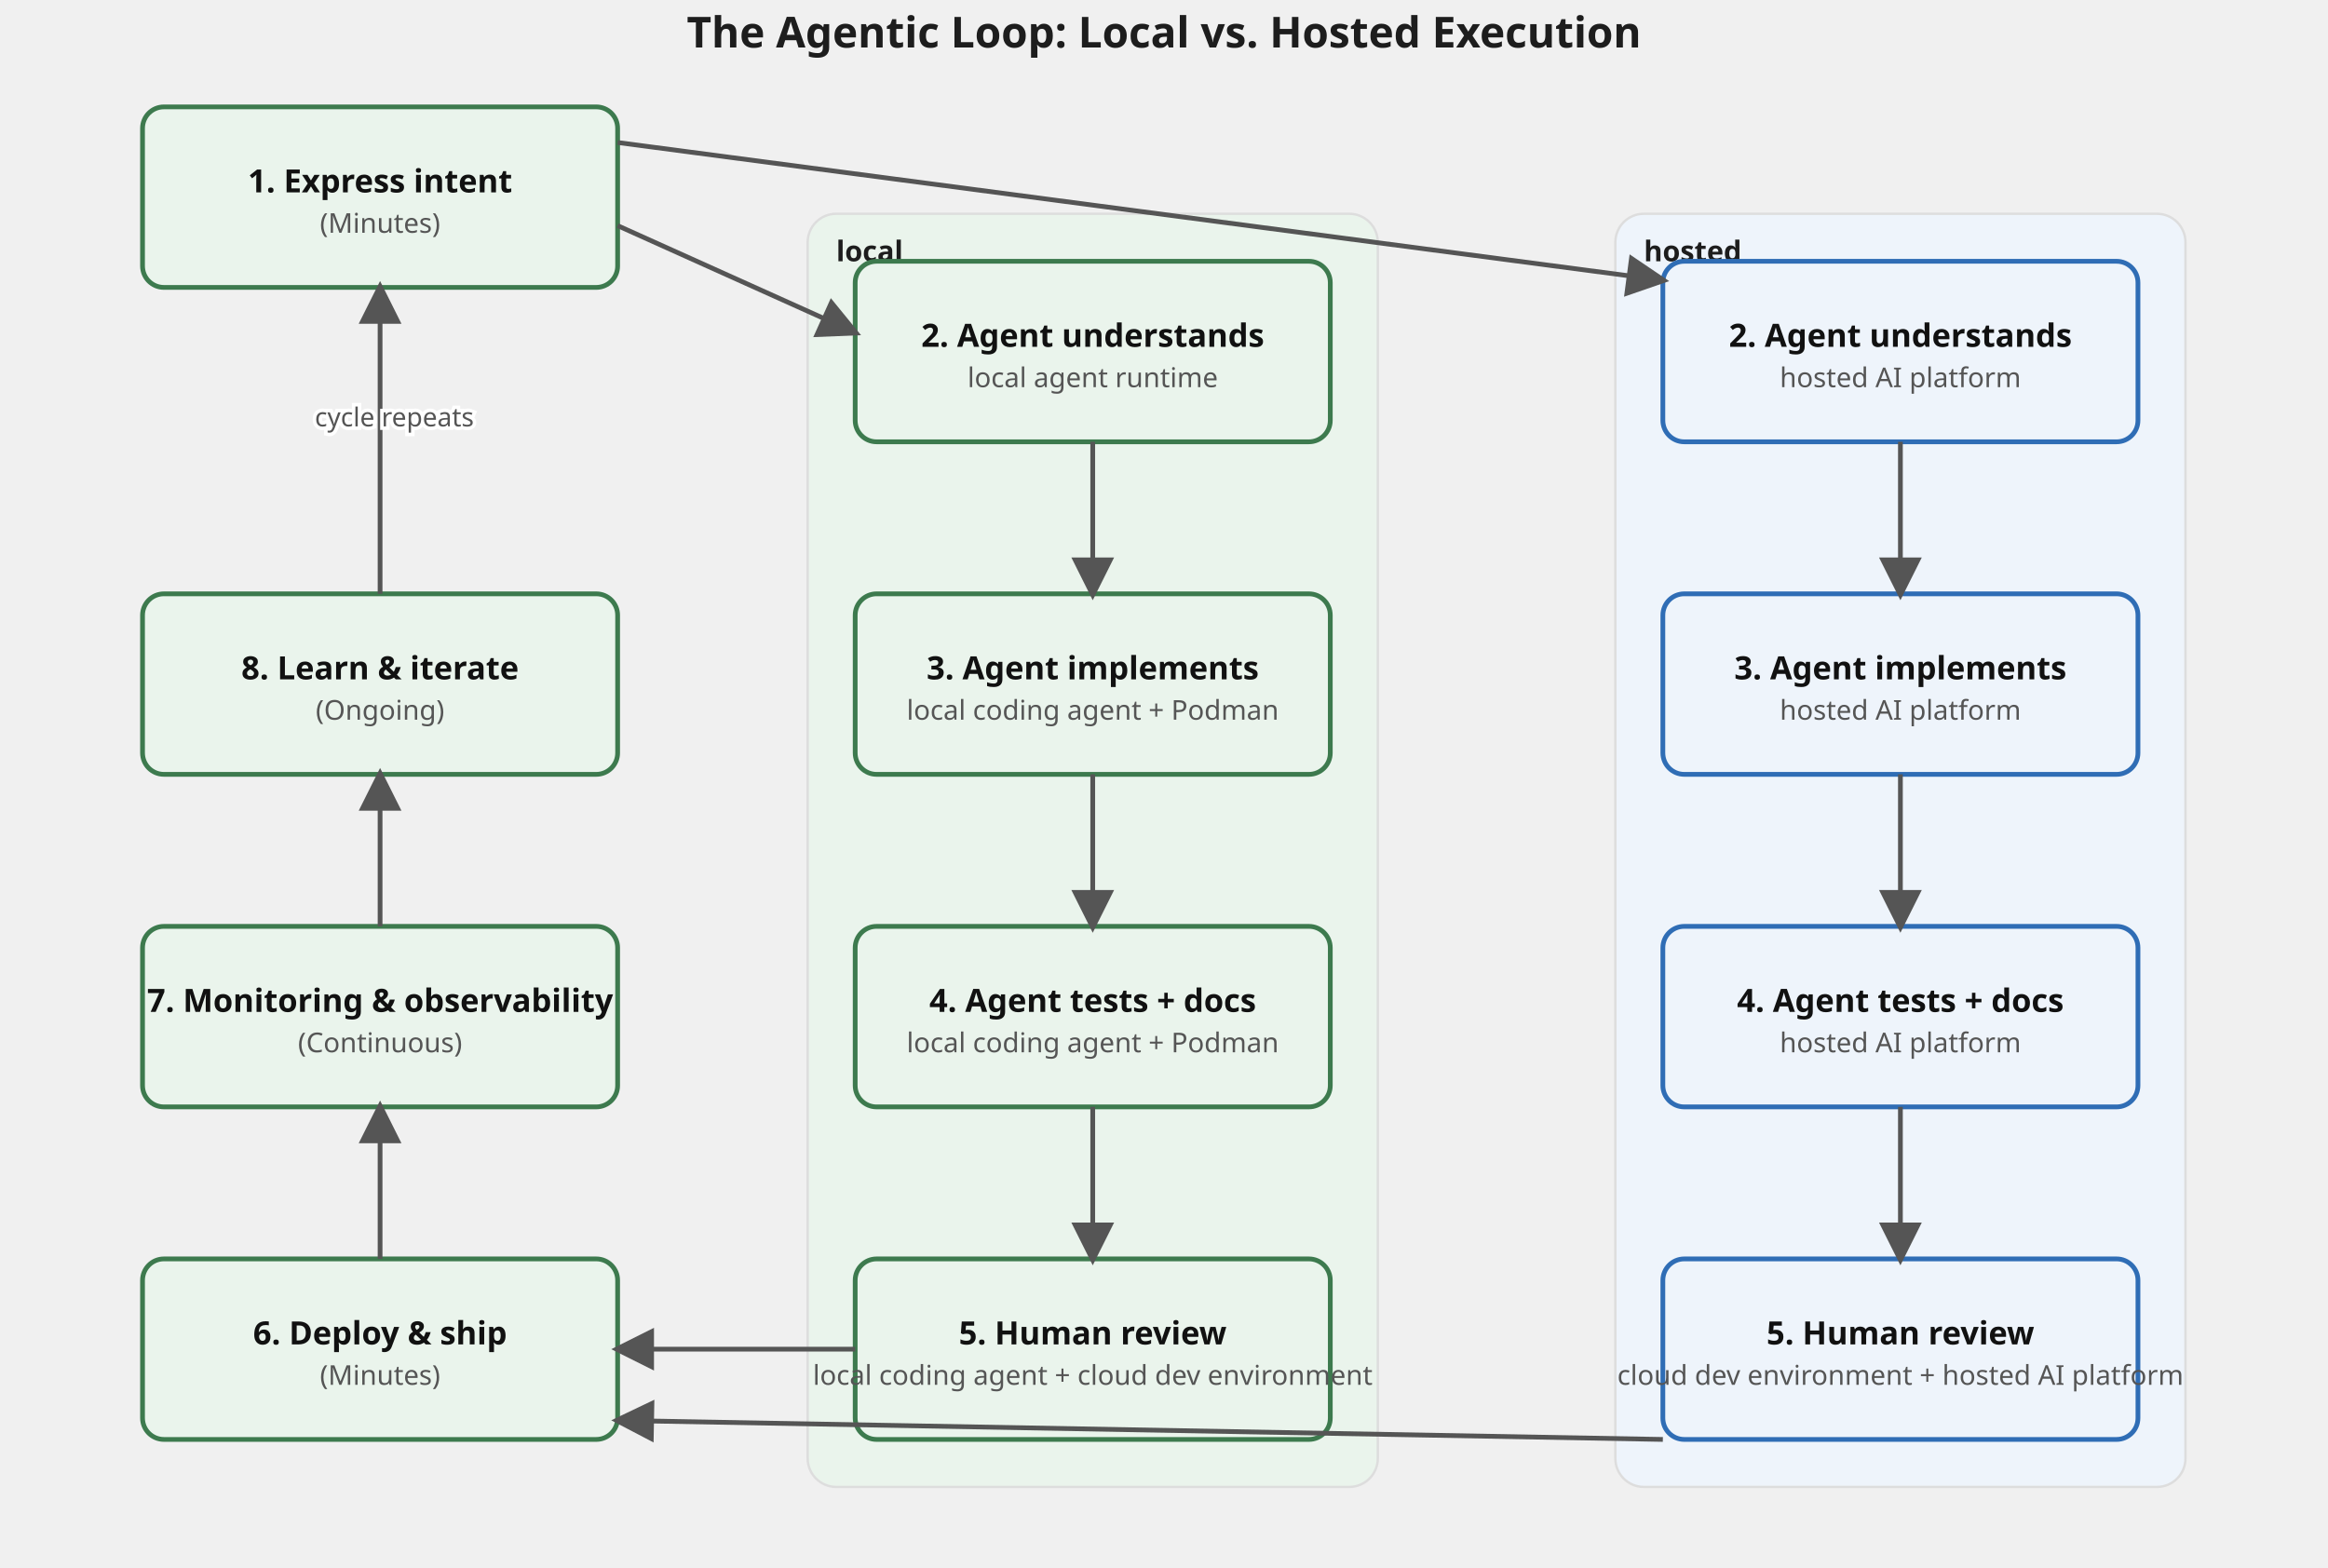
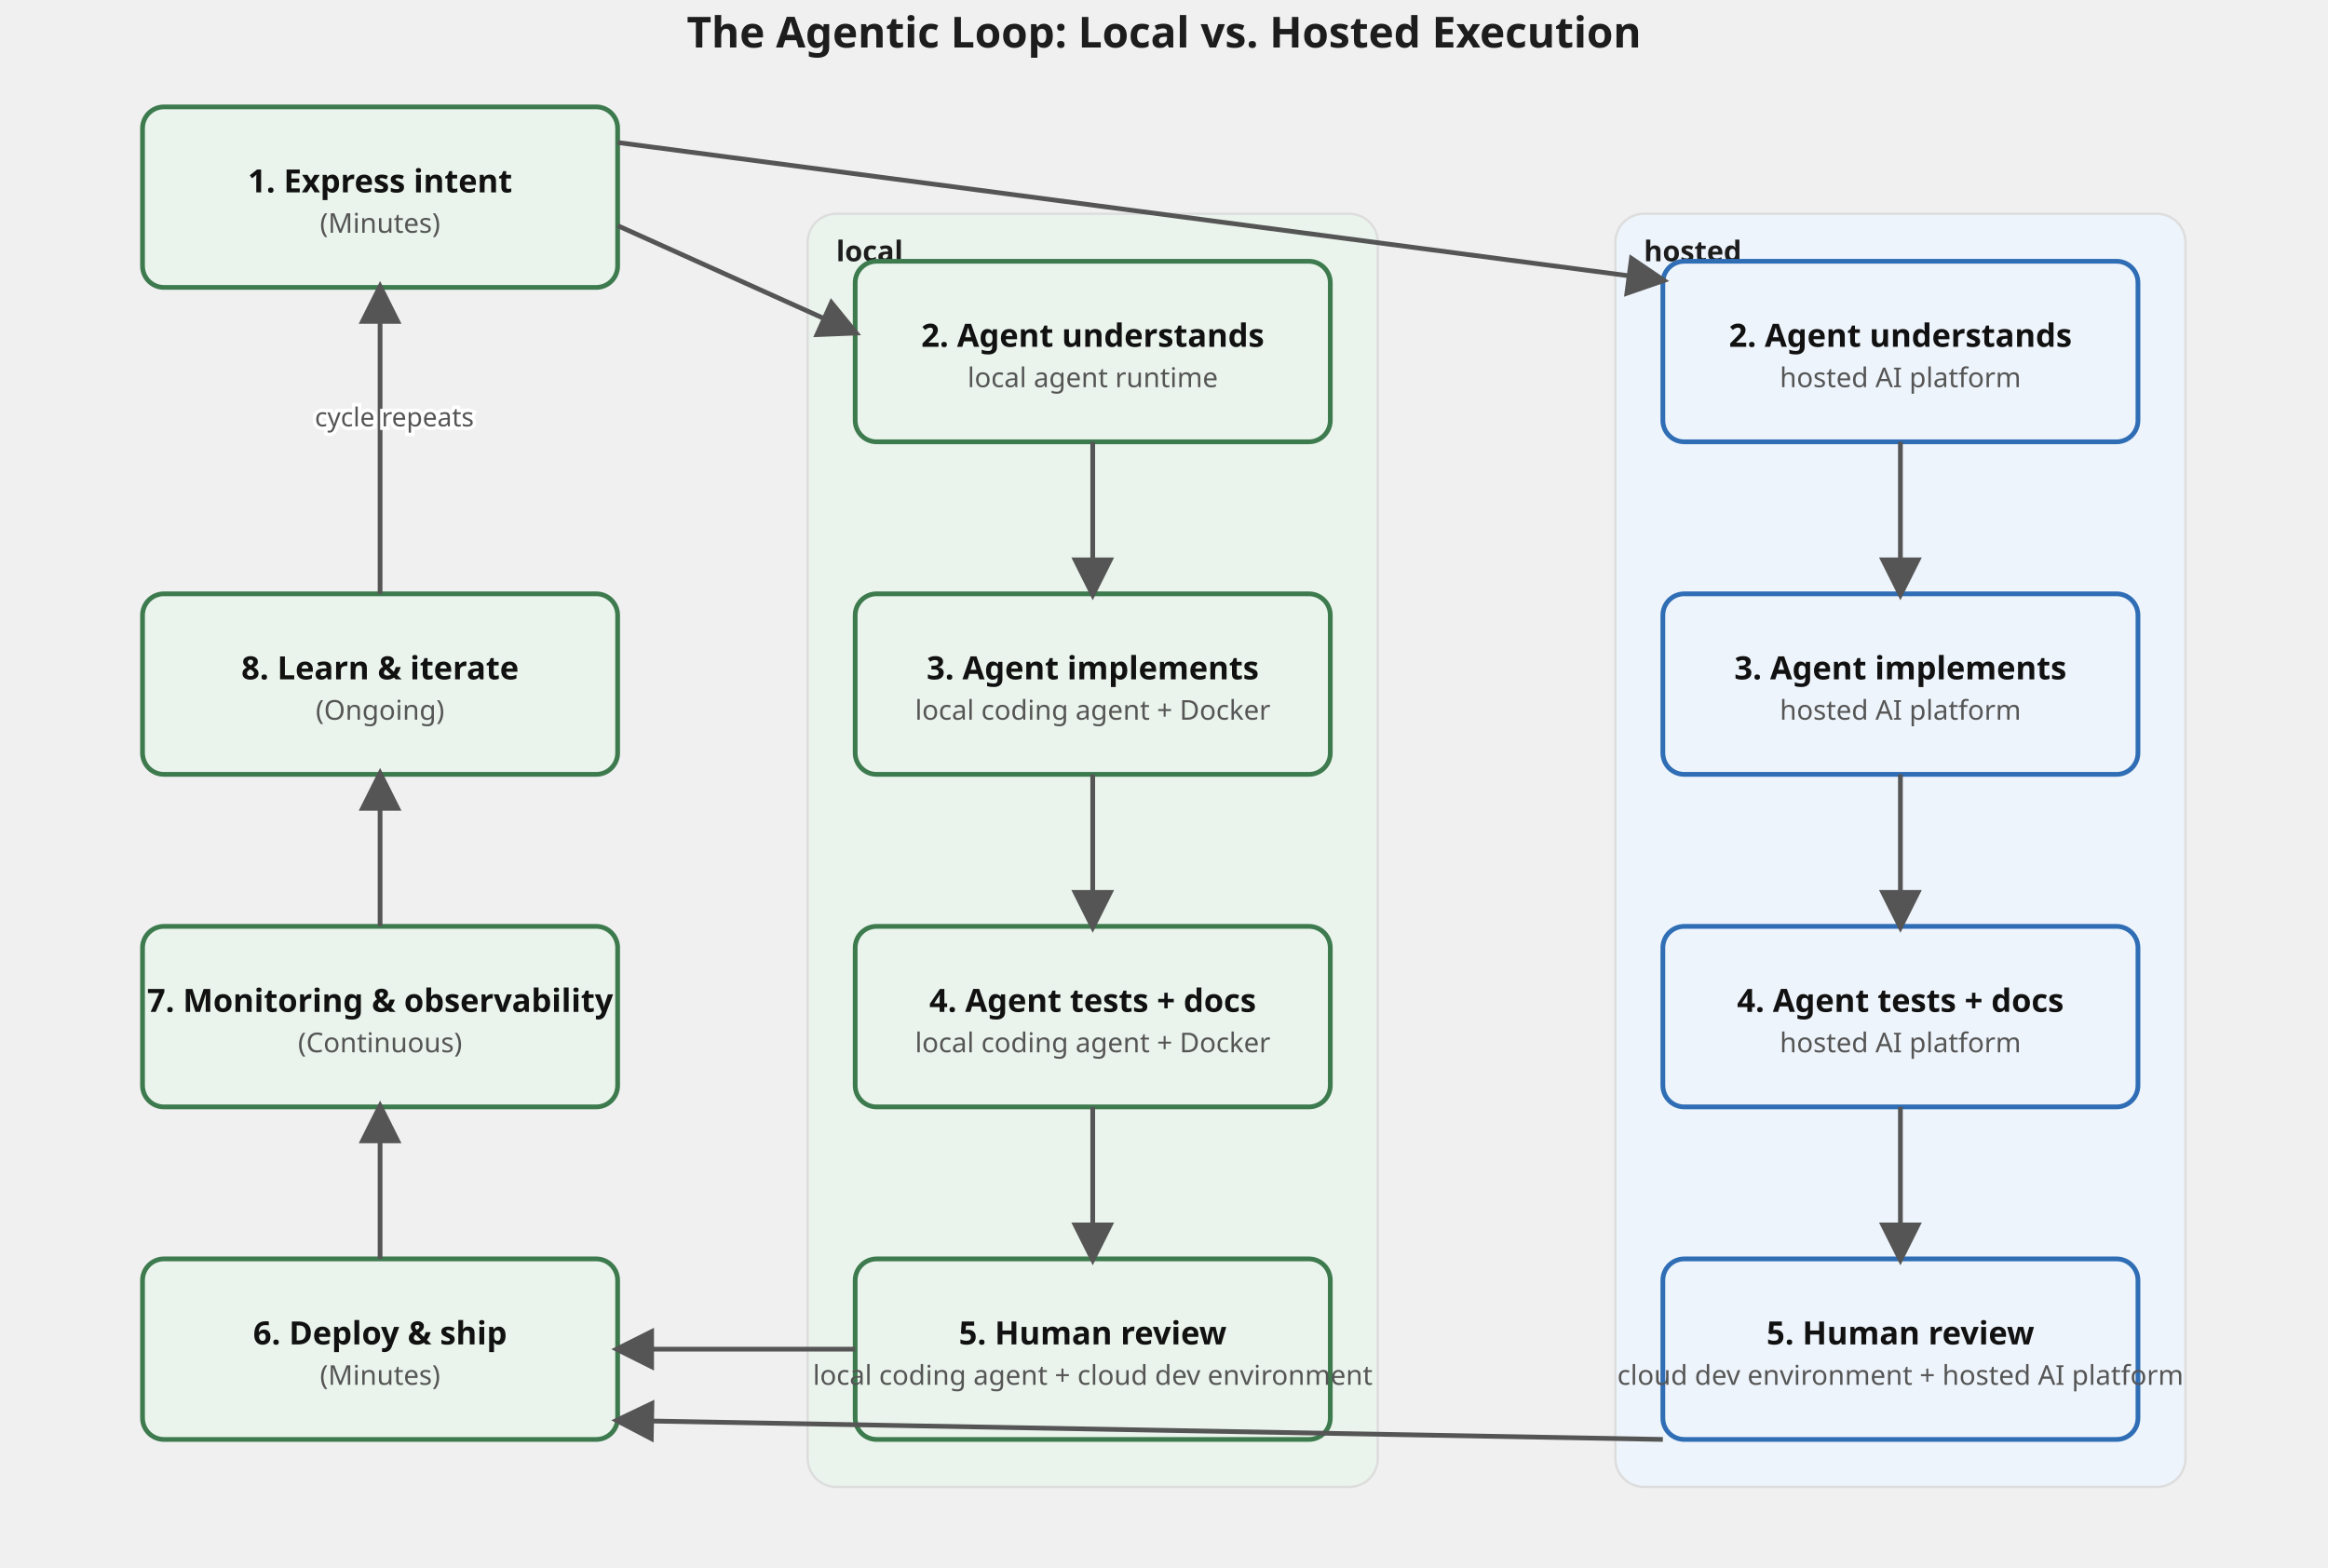
<svg xmlns="http://www.w3.org/2000/svg" viewBox="0 0 980 660" font-family="'Red Hat Text', system-ui, sans-serif" role="img">
  <defs>
    <marker id="a" viewBox="0 0 10 10" refX="8.5" refY="5" markerWidth="9" markerHeight="9" orient="auto-start-reverse">
      <path d="M0,0 L10,5 L0,10 z" fill="#555" />
    </marker>
    <marker id="am" viewBox="0 0 10 10" refX="8.5" refY="5" markerWidth="9" markerHeight="9" orient="auto-start-reverse">
      <path d="M0,0 L10,5 L0,10 z" fill="#2f5f3d" />
    </marker>
  </defs>
  <rect x="340" y="90" width="240" height="536" rx="12" fill="#eaf4ec" stroke="#ddd" />
  <text x="352" y="110" font-size="12" font-weight="700" fill="#1d1d1d">local</text>
  <rect x="680" y="90" width="240" height="536" rx="12" fill="#eef4fb" stroke="#ddd" />
  <text x="692" y="110" font-size="12" font-weight="700" fill="#1d1d1d">hosted</text>
  <rect x="60" y="45" width="200" height="76" rx="9" fill="#eaf4ec" stroke="#3d7a4e" stroke-width="2" />
  <text x="160.0" y="81.0" font-size="13.5" font-weight="700" fill="#111111" text-anchor="middle">1. Express intent</text>
  <text x="160.0" y="98.0" font-size="11.5" fill="#555555" text-anchor="middle">(Minutes)</text>
  <rect x="60" y="250" width="200" height="76" rx="9" fill="#eaf4ec" stroke="#3d7a4e" stroke-width="2" />
  <text x="160.0" y="286.0" font-size="13.5" font-weight="700" fill="#111111" text-anchor="middle">8. Learn &amp; iterate</text>
  <text x="160.0" y="303.0" font-size="11.5" fill="#555555" text-anchor="middle">(Ongoing)</text>
  <rect x="60" y="390" width="200" height="76" rx="9" fill="#eaf4ec" stroke="#3d7a4e" stroke-width="2" />
  <text x="160.0" y="426.0" font-size="13.5" font-weight="700" fill="#111111" text-anchor="middle">7. Monitoring &amp; observability</text>
  <text x="160.0" y="443.0" font-size="11.5" fill="#555555" text-anchor="middle">(Continuous)</text>
  <rect x="60" y="530" width="200" height="76" rx="9" fill="#eaf4ec" stroke="#3d7a4e" stroke-width="2" />
  <text x="160.0" y="566.0" font-size="13.5" font-weight="700" fill="#111111" text-anchor="middle">6. Deploy &amp; ship</text>
  <text x="160.0" y="583.0" font-size="11.5" fill="#555555" text-anchor="middle">(Minutes)</text>
  <rect x="360" y="110" width="200" height="76" rx="9" fill="#eaf4ec" stroke="#3d7a4e" stroke-width="2" />
  <text x="460.0" y="146.0" font-size="13.5" font-weight="700" fill="#111111" text-anchor="middle">2. Agent understands</text>
  <text x="460.0" y="163.0" font-size="11.5" fill="#555555" text-anchor="middle">local agent runtime</text>
  <rect x="360" y="250" width="200" height="76" rx="9" fill="#eaf4ec" stroke="#3d7a4e" stroke-width="2" />
  <text x="460.0" y="286.0" font-size="13.5" font-weight="700" fill="#111111" text-anchor="middle">3. Agent implements</text>
-   <text x="460.0" y="303.0" font-size="11.5" fill="#555555" text-anchor="middle">local coding agent + Podman</text>
+   <text x="460.0" y="303.0" font-size="11.5" fill="#555555" text-anchor="middle">local coding agent + Docker</text>
  <rect x="360" y="390" width="200" height="76" rx="9" fill="#eaf4ec" stroke="#3d7a4e" stroke-width="2" />
  <text x="460.0" y="426.0" font-size="13.5" font-weight="700" fill="#111111" text-anchor="middle">4. Agent tests + docs</text>
-   <text x="460.0" y="443.0" font-size="11.5" fill="#555555" text-anchor="middle">local coding agent + Podman</text>
+   <text x="460.0" y="443.0" font-size="11.5" fill="#555555" text-anchor="middle">local coding agent + Docker</text>
  <rect x="360" y="530" width="200" height="76" rx="9" fill="#eaf4ec" stroke="#3d7a4e" stroke-width="2" />
  <text x="460.0" y="566.0" font-size="13.5" font-weight="700" fill="#111111" text-anchor="middle">5. Human review</text>
  <text x="460.0" y="583.0" font-size="11.5" fill="#555555" text-anchor="middle">local coding agent + cloud dev environment</text>
  <rect x="700" y="110" width="200" height="76" rx="9" fill="#eef4fb" stroke="#2f6db5" stroke-width="2" />
  <text x="800.0" y="146.0" font-size="13.5" font-weight="700" fill="#111111" text-anchor="middle">2. Agent understands</text>
  <text x="800.0" y="163.0" font-size="11.5" fill="#555555" text-anchor="middle">hosted AI platform</text>
  <rect x="700" y="250" width="200" height="76" rx="9" fill="#eef4fb" stroke="#2f6db5" stroke-width="2" />
  <text x="800.0" y="286.0" font-size="13.5" font-weight="700" fill="#111111" text-anchor="middle">3. Agent implements</text>
  <text x="800.0" y="303.0" font-size="11.5" fill="#555555" text-anchor="middle">hosted AI platform</text>
  <rect x="700" y="390" width="200" height="76" rx="9" fill="#eef4fb" stroke="#2f6db5" stroke-width="2" />
  <text x="800.0" y="426.0" font-size="13.5" font-weight="700" fill="#111111" text-anchor="middle">4. Agent tests + docs</text>
  <text x="800.0" y="443.0" font-size="11.5" fill="#555555" text-anchor="middle">hosted AI platform</text>
  <rect x="700" y="530" width="200" height="76" rx="9" fill="#eef4fb" stroke="#2f6db5" stroke-width="2" />
  <text x="800.0" y="566.0" font-size="13.5" font-weight="700" fill="#111111" text-anchor="middle">5. Human review</text>
  <text x="800.0" y="583.0" font-size="11.5" fill="#555555" text-anchor="middle">cloud dev environment + hosted AI platform</text>
  <path d="M260,95 L360,140" fill="none" stroke="#555" stroke-width="2" marker-end="url(#a)" />
  <path d="M260,60 L700,118" fill="none" stroke="#555" stroke-width="2" marker-end="url(#a)" />
  <path d="M460.0,186.0 L460.0,250.0" fill="none" stroke="#555" stroke-width="2" marker-end="url(#a)" />
  <path d="M460.0,326.0 L460.0,390.0" fill="none" stroke="#555" stroke-width="2" marker-end="url(#a)" />
  <path d="M460.0,466.0 L460.0,530.0" fill="none" stroke="#555" stroke-width="2" marker-end="url(#a)" />
  <path d="M800.0,186.0 L800.0,250.0" fill="none" stroke="#555" stroke-width="2" marker-end="url(#a)" />
  <path d="M800.0,326.0 L800.0,390.0" fill="none" stroke="#555" stroke-width="2" marker-end="url(#a)" />
  <path d="M800.0,466.0 L800.0,530.0" fill="none" stroke="#555" stroke-width="2" marker-end="url(#a)" />
  <path d="M360.0,568.0 L260.0,568.0" fill="none" stroke="#555" stroke-width="2" marker-end="url(#a)" />
  <path d="M700,606 L260,598" fill="none" stroke="#555" stroke-width="2" marker-end="url(#a)" />
  <path d="M160.0,530.0 L160.0,466.0" fill="none" stroke="#555" stroke-width="2" marker-end="url(#a)" />
  <path d="M160.0,390.0 L160.0,326.0" fill="none" stroke="#555" stroke-width="2" marker-end="url(#a)" />
  <path d="M160.0,250.0 L160.0,121.0" fill="none" stroke="#555" stroke-width="2" marker-end="url(#a)" />
  <text x="166.0" y="179.5" font-size="11" fill="#ffffff" stroke="#ffffff" stroke-width="3" paint-order="stroke" text-anchor="middle">cycle repeats</text>
  <text x="166.0" y="179.5" font-size="11" fill="#555" text-anchor="middle">cycle repeats</text>
  <text x="490" y="20" font-size="18" fill="#1d1d1d" text-anchor="middle" font-weight="700">The Agentic Loop: Local vs. Hosted Execution</text>
</svg>
